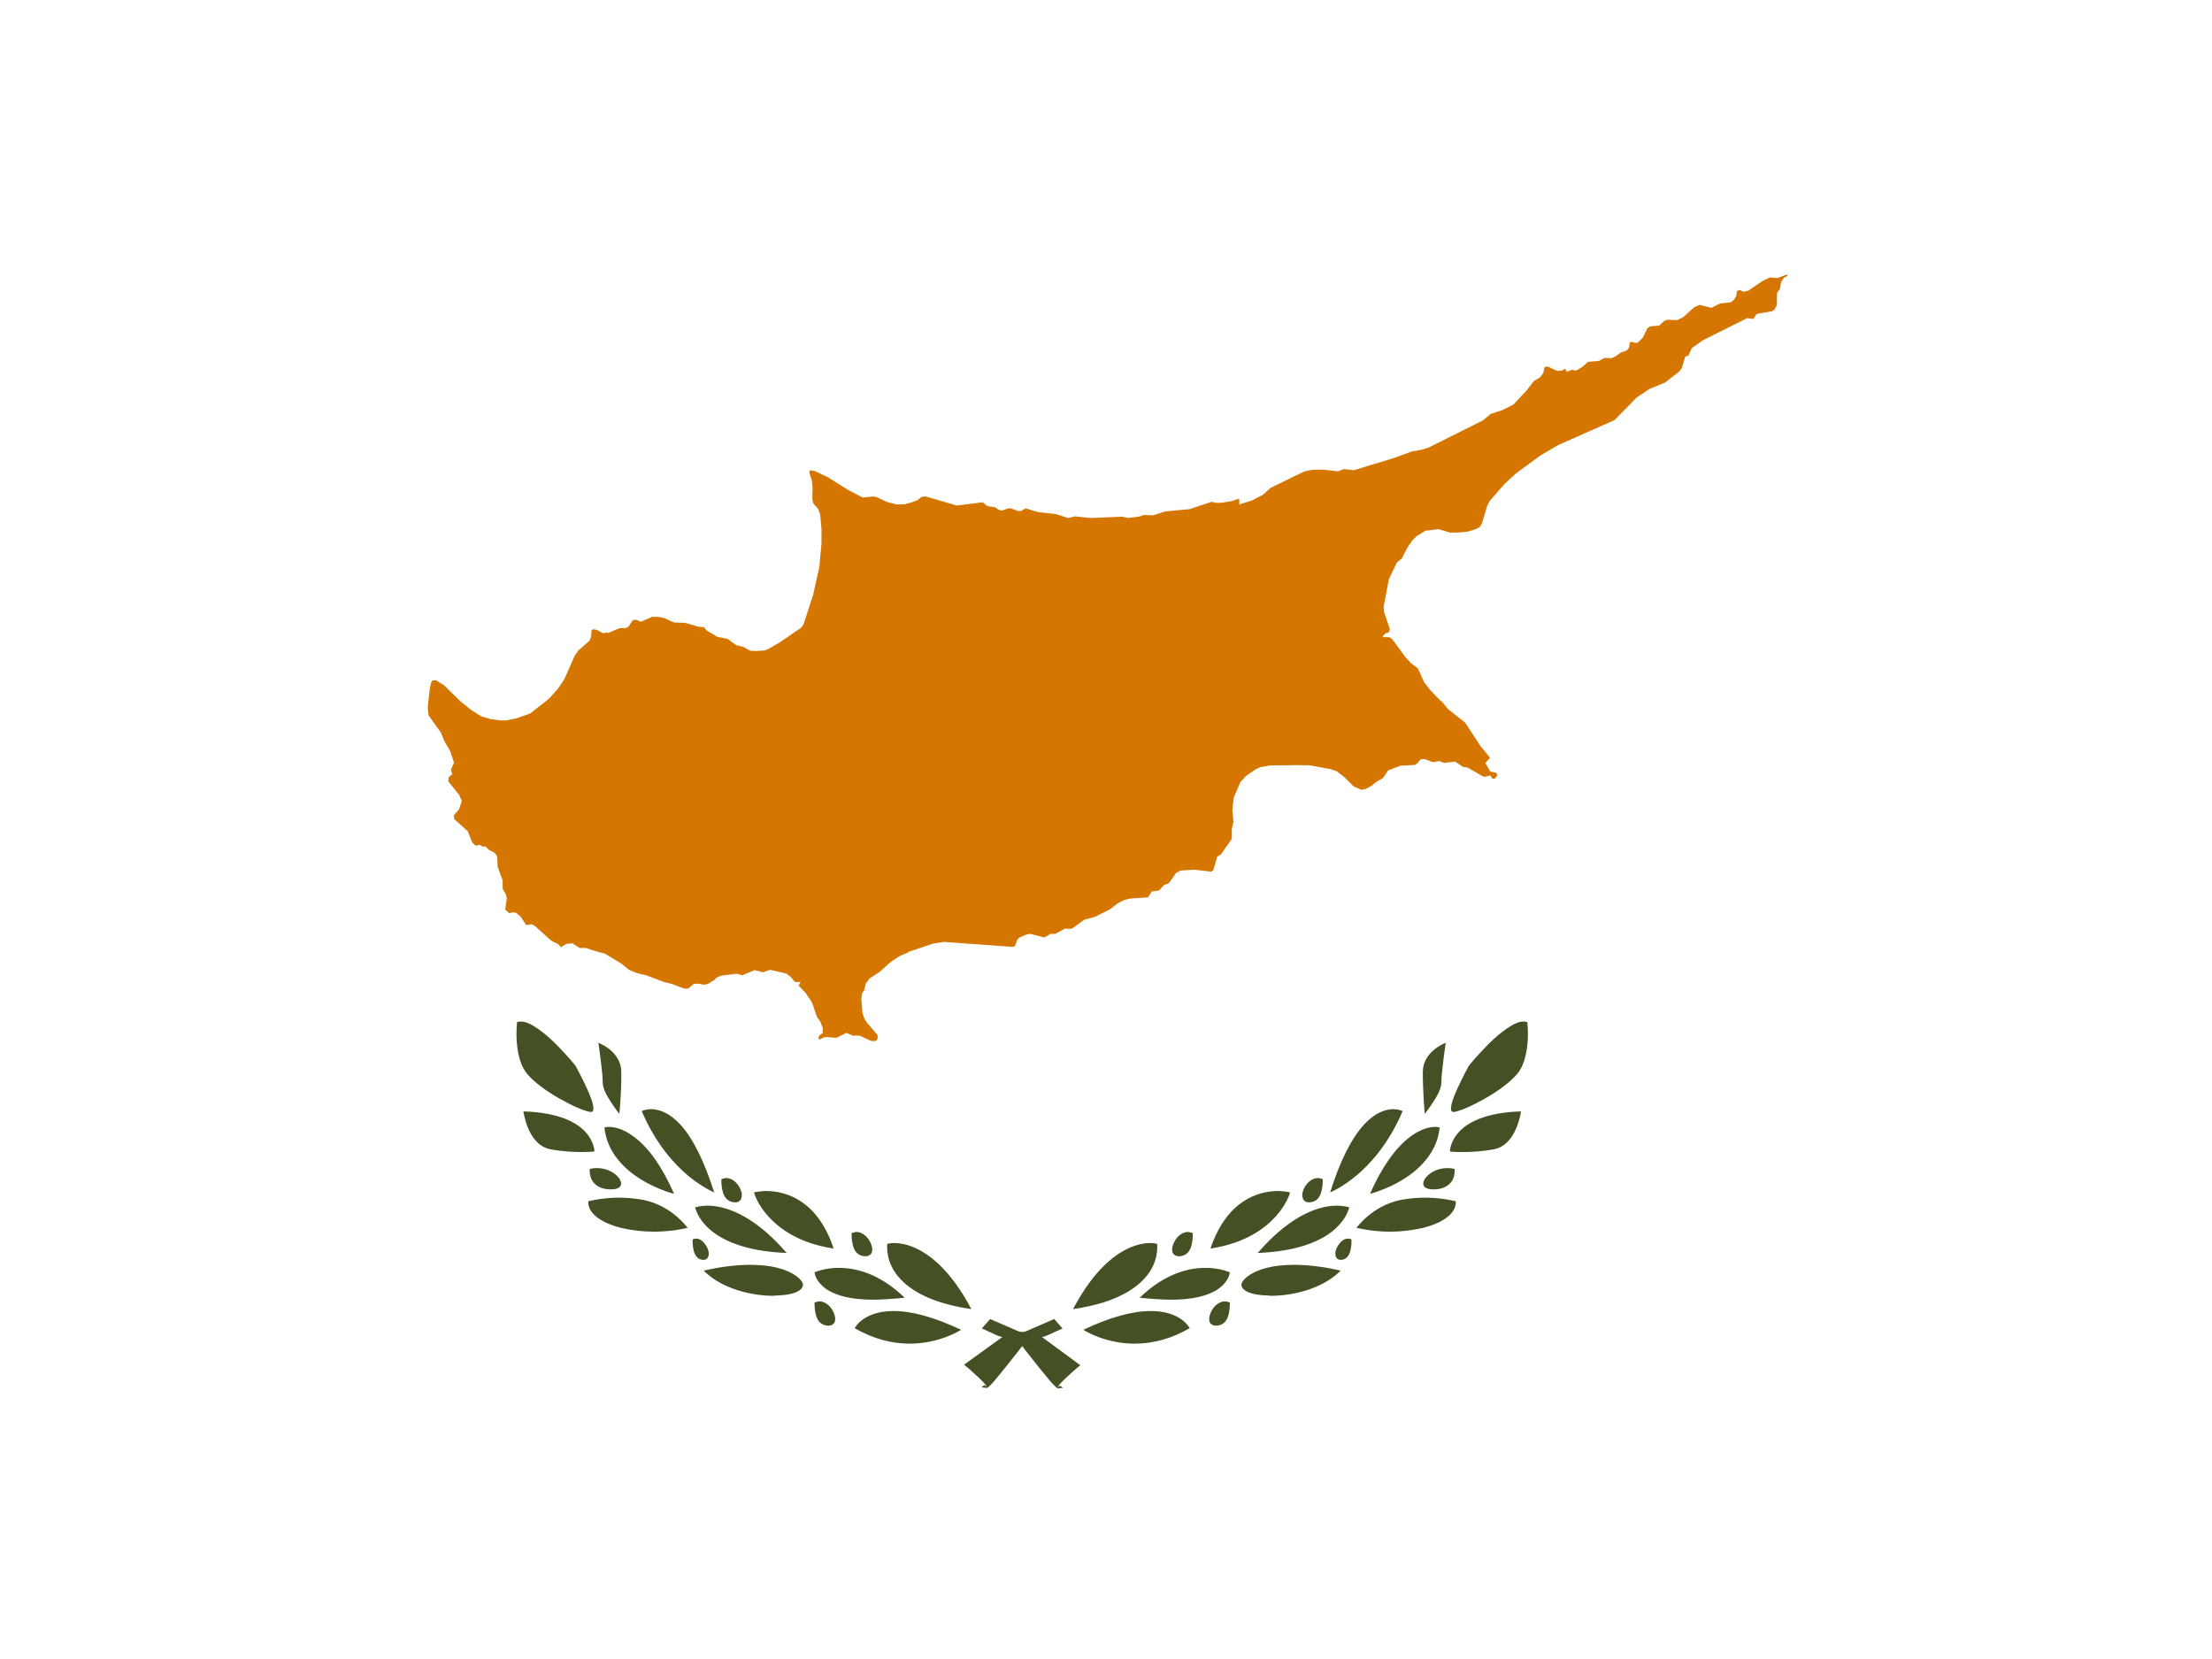
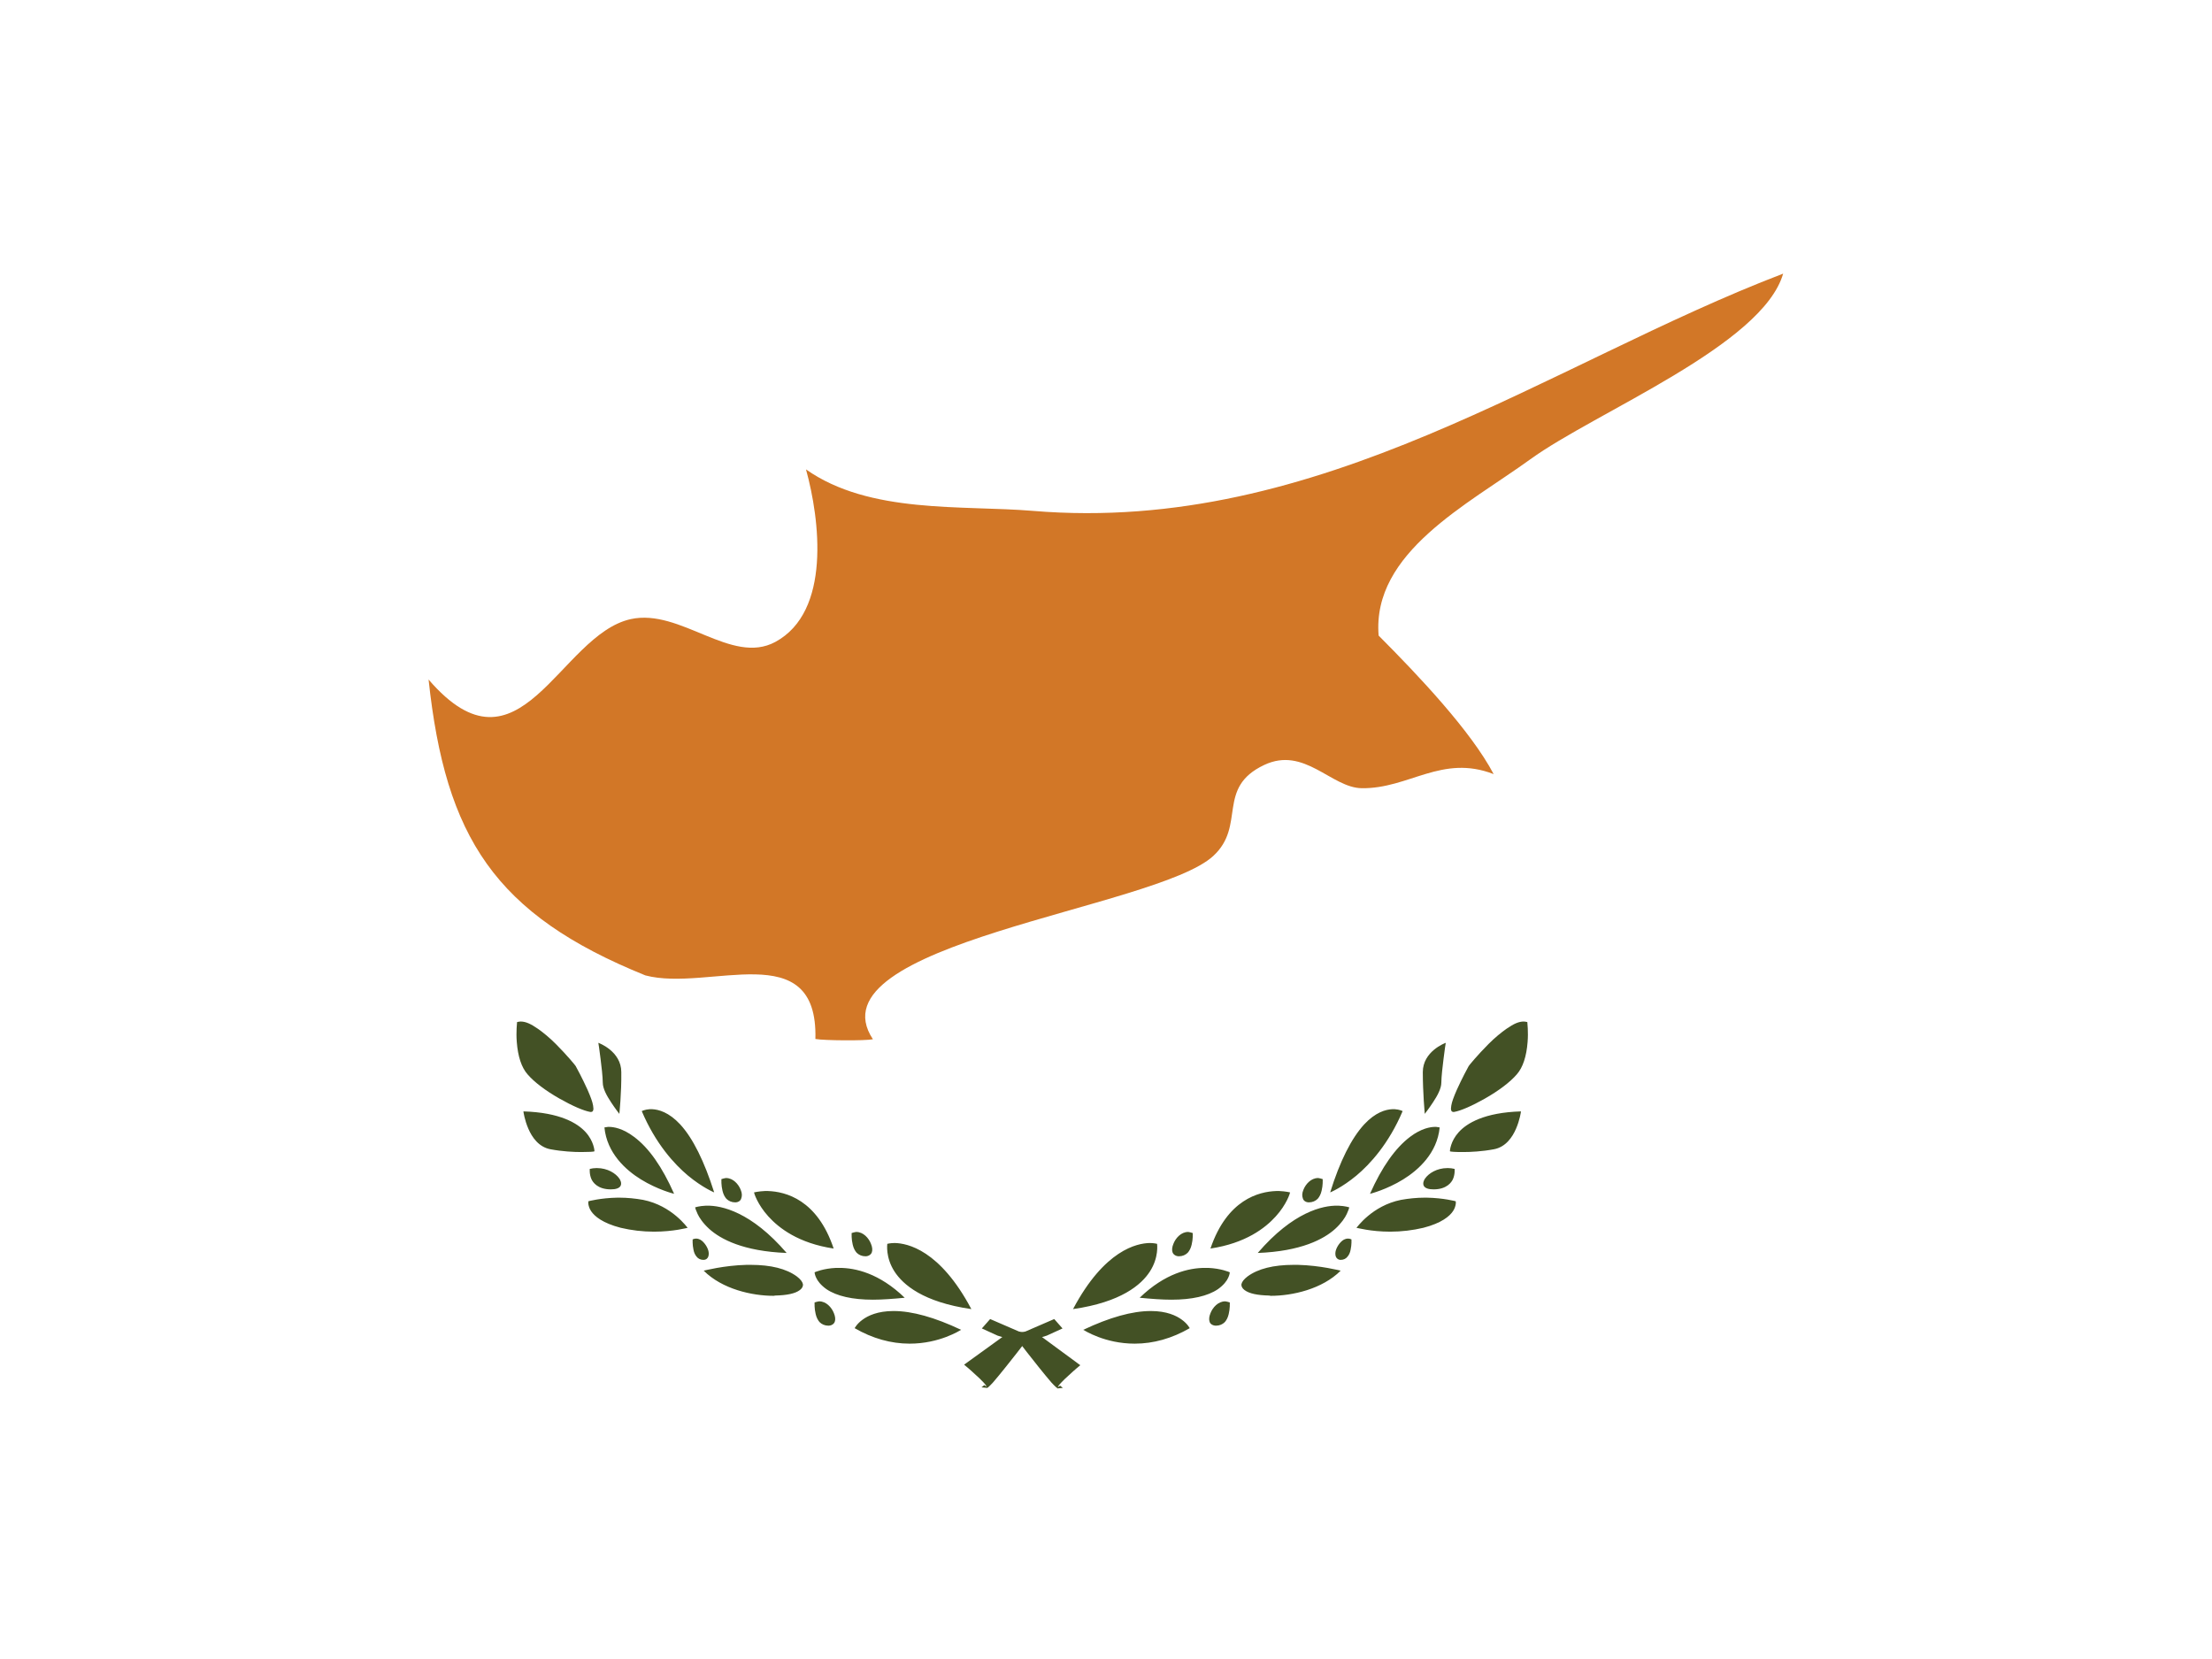
<svg xmlns="http://www.w3.org/2000/svg" width="640px" height="480px" viewBox="0 0 640 480" version="1.1">
  <g stroke="none" stroke-width="1" fill="none" fill-rule="evenodd">
-     <rect id="Rectangle-path" fill="#FFFFFF" x="0" y="0" width="640" height="480" />
-     <g id="cyprus" transform="translate(123, 79)">
-       <path d="M182.84,322.56 C182.68,322.48 182.68,322.48 182.6,322.4 L182.52,322.32 C182.28,322.08 181.8,321.68 181.24,321.04 C180.2,319.84 178.76,318.08 177.48,316.48 C175,313.36 172.92,310.72 172.52,310.16 L171.88,309.36 L165.64,307.44 L161.08,305.36 L163.48,302.64 L171.8,306.24 L178.04,307.52 L189.56,316 L189.56,316 C189.56,316 187.88,317.36 186.28,318.88 C185.56,319.52 184.6,320.4 183.96,321.12 C183.64,321.44 183.4,321.76 183.24,322 C183.16,322.16 183.08,322.32 183,322.4 L183.72,321.92 L184.52,322.56 L182.92,322.72 L182.84,322.56 L182.84,322.56 L182.84,322.56 L182.84,322.56 Z M140.2,309.76 C134.76,309.76 129.4,308.24 124.28,305.28 L124.28,305.28 L124.28,305.28 C124.28,305.28 124.92,304 126.6,302.8 C128.12,301.68 130.92,300.32 135.48,300.32 L135.56,300.32 C140.92,300.32 147.48,302.16 155.08,305.76 C154.76,305.92 148.84,309.76 140.2,309.76 L140.2,309.76 L140.2,309.76 L140.2,309.76 L140.2,309.76 Z M116.68,304.56 C115.64,304.56 114.76,304.16 114.12,303.52 C113.64,302.96 113.24,302.24 113,301.2 C112.6,299.6 112.68,298 112.68,297.84 C113.08,297.68 113.56,297.6 113.96,297.52 L114.04,297.52 C116.04,297.52 117.64,299.28 118.28,300.96 C118.68,301.92 118.76,302.8 118.52,303.44 C118.28,304.08 117.56,304.56 116.68,304.56 L116.68,304.56 L116.68,304.56 L116.68,304.56 Z M158.04,299.76 C144.12,297.76 138.28,292.72 135.8,288.88 C133.16,284.8 133.72,280.96 133.72,280.88 L133.72,280.88 L133.72,280.88 C133.72,280.88 134.6,280.64 135.88,280.64 C139.48,280.72 148.92,282.56 158.04,299.76 L158.04,299.76 L158.04,299.76 L158.04,299.76 L158.04,299.76 L158.04,299.76 Z M129.56,297.04 C123.64,297.04 119.08,296 116.12,294 C114.44,292.8 113.56,291.6 113.16,290.72 C112.76,289.92 112.68,289.2 112.68,289.12 C112.84,289.04 115.24,288 118.92,287.84 L119.88,287.84 C124.44,287.84 131.4,289.36 138.76,296.48 L138.76,296.48 L138.76,296.48 C135.4,296.8 132.28,297.04 129.56,297.04 L129.56,297.04 L129.56,297.04 L129.56,297.04 Z M100.84,295.92 C94.6,295.92 85.96,294 80.6,288.64 L80.6,288.64 L80.6,288.64 C80.68,288.64 86.44,287.12 93,286.96 L94.2,286.96 C100.04,286.96 104.52,288.08 107.56,290.32 C108.6,291.12 109.16,291.84 109.32,292.56 C109.4,293.12 109.08,293.76 108.44,294.24 C107.08,295.28 104.68,295.76 101.32,295.84 L100.84,295.92 L100.84,295.92 L100.84,295.92 L100.84,295.92 Z M80.52,285.52 C79.72,285.52 79,285.2 78.52,284.56 C78.12,284.08 77.8,283.44 77.64,282.56 C77.32,281.12 77.4,279.6 77.4,279.6 L77.4,279.6 C77.72,279.44 78.04,279.36 78.36,279.36 L78.36,279.36 C79.32,279.36 79.96,279.84 80.44,280.32 C81,280.88 81.48,281.6 81.8,282.4 C82.12,283.2 82.12,283.92 81.96,284.48 C81.8,285.04 81.32,285.52 80.52,285.52 L80.52,285.52 L80.52,285.52 L80.52,285.52 Z M127.4,284.48 C126.36,284.48 125.48,284.08 124.84,283.44 C124.36,282.88 123.96,282.16 123.72,281.12 C123.32,279.52 123.4,277.92 123.4,277.76 C123.8,277.6 124.28,277.52 124.68,277.44 L124.76,277.44 C126.76,277.44 128.36,279.2 129,280.88 C129.4,281.84 129.48,282.72 129.24,283.36 C129,284 128.28,284.48 127.4,284.48 L127.4,284.48 L127.4,284.48 L127.4,284.48 Z M104.6,283.52 C92.04,283.04 85.48,279.52 82.2,276.56 C80.36,274.88 79.32,273.28 78.84,272.24 C78.36,271.2 78.12,270.48 78.12,270.32 L78.12,270.32 C78.12,270.32 79.32,269.92 81.24,269.84 L81.56,269.84 C85.72,269.76 94.36,271.6 104.6,283.52 L104.6,283.52 L104.6,283.52 L104.6,283.52 L104.6,283.52 Z M118.2,282.24 C108.04,280.72 102.36,276.32 99.32,272.96 C96.12,269.44 95.16,266.16 95.16,266 C95.16,266 96.44,265.68 98.28,265.6 L98.68,265.6 L99.16,265.6 C104.28,265.76 113.48,268.08 118.2,282.24 L118.2,282.24 L118.2,282.24 L118.2,282.24 L118.2,282.24 Z M66.2,277.36 C62.92,277.36 59.64,276.96 56.6,276.24 C51.32,274.88 49,272.88 48.04,271.44 C47.48,270.64 47.32,269.84 47.24,269.44 C47.16,268.96 47.24,268.64 47.24,268.56 L47.24,268.56 C47.24,268.56 50.76,267.6 55.64,267.52 L56.2,267.52 C58.52,267.52 60.84,267.76 63.08,268.16 C71.48,269.84 75.88,276.24 75.96,276.24 L75.96,276.24 L75.96,276.24 C75.88,276.24 71.88,277.36 66.2,277.36 L66.2,277.36 L66.2,277.36 L66.2,277.36 Z M89.72,268.88 C88.68,268.88 87.8,268.48 87.16,267.84 C86.68,267.28 86.28,266.56 86.04,265.52 C85.64,263.92 85.72,262.32 85.72,262.16 C86.12,262 86.6,261.92 87,261.84 L87.08,261.84 C89.08,261.84 90.68,263.6 91.32,265.28 C91.72,266.24 91.72,267.04 91.48,267.68 C91.32,268.4 90.6,268.88 89.72,268.88 L89.72,268.88 L89.72,268.88 L89.72,268.88 Z M72.04,266.4 C71.96,266.4 67.24,265.2 62.44,262.24 C58.04,259.52 52.6,254.64 51.88,247.2 L51.88,247.2 L51.88,247.2 C51.88,247.2 52.28,247.12 52.92,247.04 L53.16,247.04 C54.52,247.04 57.16,247.44 60.44,249.92 C64.76,253.12 68.6,258.64 72.04,266.4 L72.04,266.4 L72.04,266.4 L72.04,266.4 Z M83.64,266 C83.64,266 80.28,264.64 76.04,261.12 C72.12,257.84 66.68,251.92 62.68,242.48 C62.68,242.48 63.56,242 65,241.92 L65.24,241.92 L65.64,241.92 C67.56,242 70.52,242.8 73.8,246.32 C77.48,250.32 80.76,256.96 83.64,266 L83.64,266 L83.64,266 L83.64,266 L83.64,266 L83.64,266 Z M53.72,265.12 C49.88,265.12 48.52,263.04 48.12,262.16 C47.48,260.72 47.64,259.2 47.64,259.2 L47.64,259.2 C48.28,259.04 48.92,258.96 49.56,258.96 L49.72,258.96 C52.76,258.96 55.16,260.48 56.2,262 C56.44,262.32 57,263.36 56.52,264.16 C56.12,264.8 55.16,265.12 53.72,265.12 L53.72,265.12 L53.72,265.12 L53.72,265.12 Z M45.16,254.32 C43,254.32 39.72,254.16 36.28,253.52 C32.84,252.88 30.92,250 29.88,247.6 C28.76,245.04 28.44,242.64 28.44,242.56 L28.44,242.56 C39.08,242.88 44.12,246 46.44,248.56 C48.84,251.2 49,253.92 49,254.08 L49,254.08 C48.92,254.24 47.4,254.32 45.16,254.32 L45.16,254.32 L45.16,254.32 L45.16,254.32 Z M56.2,243.28 C56.2,243.28 55,241.76 53.8,239.92 C52.52,238 51.4,235.92 51.4,234.24 C51.4,232.64 51,229.2 50.76,227.36 C50.44,224.96 50.2,222.96 50.12,222.72 L50.12,222.72 C50.36,222.8 56.76,225.2 56.76,231.2 C56.84,237.2 56.2,243.2 56.2,243.28 L56.2,243.28 L56.2,243.28 L56.2,243.28 L56.2,243.28 L56.2,243.28 Z M47.96,242.72 L47.8,242.72 C45.88,242.4 42.6,240.96 38.92,238.88 C34.84,236.56 31.56,234.08 29.64,231.84 C27.88,229.84 26.84,226.64 26.52,222.48 C26.28,219.52 26.6,216.96 26.6,216.72 C26.92,216.64 27.32,216.56 27.64,216.56 C29.08,216.56 30.52,217.2 32.6,218.64 C34.2,219.76 35.96,221.2 37.8,223.04 C41,226.24 43.56,229.36 43.56,229.44 L43.56,229.44 C43.8,229.84 45.56,233.12 47,236.32 C47.88,238.32 48.44,239.84 48.6,240.88 C48.68,241.52 48.76,241.92 48.6,242.32 C48.52,242.48 48.44,242.64 48.28,242.64 C48.2,242.72 48.12,242.72 47.96,242.72 L47.96,242.72 L47.96,242.72 L47.96,242.72 Z" id="branch" fill="#435125" />
-       <path d="M162.662,322.56 C162.822,322.48 162.822,322.48 162.902,322.4 L162.982,322.32 C163.222,322.08 163.702,321.68 164.262,321.04 C165.302,319.84 166.742,318.08 168.022,316.48 C170.502,313.36 172.582,310.72 172.982,310.16 L173.622,309.36 L179.862,307.44 L184.422,305.36 L182.022,302.64 L173.702,306.24 L167.462,307.52 L155.942,315.84 C155.942,315.84 157.622,317.2 159.222,318.72 C159.942,319.36 160.902,320.24 161.542,320.96 C161.862,321.28 162.102,321.6 162.262,321.84 C162.342,322 162.422,322.16 162.502,322.24 L161.782,321.76 L160.982,322.4 L162.582,322.56 L162.662,322.56 L162.662,322.56 Z M205.302,309.76 C210.742,309.76 216.102,308.24 221.222,305.28 C221.222,305.28 220.582,304 218.902,302.8 C217.382,301.68 214.582,300.32 210.022,300.32 L209.942,300.32 C204.582,300.32 198.022,302.16 190.422,305.76 C190.742,305.92 196.662,309.76 205.302,309.76 L205.302,309.76 Z M228.822,304.56 C229.862,304.56 230.742,304.16 231.382,303.52 C231.862,302.96 232.262,302.24 232.502,301.2 C232.902,299.6 232.822,298 232.822,297.84 C232.422,297.68 231.942,297.6 231.542,297.52 L231.462,297.52 C229.462,297.52 227.862,299.28 227.222,300.96 C226.822,301.92 226.742,302.8 226.982,303.44 C227.142,304.08 227.942,304.56 228.822,304.56 L228.822,304.56 Z M187.462,299.76 C201.382,297.76 207.222,292.72 209.702,288.88 C212.342,284.8 211.782,280.96 211.782,280.88 C211.782,280.88 210.902,280.64 209.622,280.64 C206.022,280.72 196.582,282.56 187.462,299.76 L187.462,299.76 Z M215.942,297.04 C221.862,297.04 226.422,296 229.382,294 C231.062,292.8 231.942,291.6 232.342,290.72 C232.742,289.92 232.822,289.2 232.822,289.12 C232.662,289.04 230.262,288 226.582,287.84 L225.622,287.84 C221.062,287.84 214.102,289.36 206.742,296.48 C210.102,296.8 213.142,297.04 215.942,297.04 L215.942,297.04 Z M244.662,295.92 C250.902,295.92 259.542,294 264.902,288.64 C264.822,288.64 259.062,287.12 252.502,286.96 L251.302,286.96 C245.462,286.96 240.982,288.08 237.942,290.32 C236.902,291.12 236.342,291.84 236.182,292.56 C236.102,293.12 236.422,293.76 237.062,294.24 C238.422,295.28 240.822,295.76 244.182,295.84 L244.662,295.92 L244.662,295.92 Z M264.902,285.52 C265.702,285.52 266.422,285.2 266.902,284.56 C267.302,284.08 267.622,283.44 267.782,282.56 C268.102,281.12 268.022,279.6 268.022,279.6 C267.702,279.44 267.382,279.36 267.062,279.36 C266.102,279.36 265.462,279.84 264.982,280.32 C264.422,280.88 263.942,281.6 263.622,282.4 C263.302,283.2 263.302,283.92 263.462,284.48 C263.622,285.04 264.182,285.52 264.902,285.52 L264.902,285.52 Z M218.102,284.48 C219.142,284.48 220.022,284.08 220.662,283.44 C221.142,282.88 221.542,282.16 221.782,281.12 C222.182,279.52 222.102,277.92 222.102,277.76 C221.702,277.6 221.222,277.52 220.822,277.44 L220.742,277.44 C218.742,277.44 217.142,279.2 216.502,280.88 C216.102,281.84 216.022,282.72 216.262,283.36 C216.502,284 217.222,284.48 218.102,284.48 L218.102,284.48 Z M240.902,283.52 C253.462,283.04 260.022,279.52 263.302,276.56 C265.142,274.88 266.182,273.28 266.662,272.24 C267.142,271.2 267.382,270.48 267.382,270.32 C267.382,270.32 266.182,269.92 264.262,269.84 L263.942,269.84 C259.782,269.76 251.142,271.6 240.902,283.52 L240.902,283.52 Z M227.222,282.24 C237.382,280.72 243.062,276.32 246.102,272.96 C249.302,269.44 250.262,266.16 250.262,266 C250.262,266 248.982,265.68 247.142,265.6 L246.742,265.6 L246.262,265.6 C241.222,265.76 232.022,268.08 227.222,282.24 L227.222,282.24 Z M279.222,277.36 C282.502,277.36 285.782,276.96 288.822,276.24 C294.102,274.88 296.422,272.88 297.382,271.44 C297.942,270.64 298.102,269.84 298.182,269.44 C298.262,268.96 298.182,268.64 298.182,268.56 C298.182,268.56 294.662,267.6 289.782,267.52 L289.222,267.52 C286.902,267.52 284.582,267.76 282.342,268.16 C273.942,269.84 269.542,276.24 269.462,276.24 C269.622,276.24 273.622,277.36 279.222,277.36 L279.222,277.36 Z M255.702,268.88 C256.742,268.88 257.622,268.48 258.262,267.84 C258.742,267.28 259.142,266.56 259.382,265.52 C259.782,263.92 259.702,262.32 259.702,262.16 C259.302,262 258.822,261.92 258.422,261.84 L258.342,261.84 C256.342,261.84 254.742,263.6 254.102,265.28 C253.702,266.24 253.702,267.04 253.942,267.68 C254.102,268.4 254.822,268.88 255.702,268.88 L255.702,268.88 Z M273.382,266.4 C273.462,266.4 278.182,265.2 282.982,262.24 C287.382,259.52 292.822,254.64 293.542,247.2 C293.542,247.2 293.142,247.12 292.502,247.04 L292.262,247.04 C290.902,247.04 288.262,247.44 284.982,249.92 C280.742,253.12 276.822,258.64 273.382,266.4 L273.382,266.4 Z M261.862,266 C261.862,266 265.222,264.64 269.462,261.12 C273.382,257.84 278.822,251.92 282.822,242.48 C282.822,242.48 281.942,242 280.502,241.92 L280.262,241.92 L279.862,241.92 C277.942,242 274.982,242.8 271.702,246.32 C268.022,250.32 264.662,256.96 261.862,266 L261.862,266 Z M291.782,265.12 C295.622,265.12 296.982,263.04 297.382,262.16 C298.022,260.72 297.862,259.2 297.862,259.2 C297.222,259.04 296.582,258.96 295.942,258.96 L295.782,258.96 C292.742,258.96 290.342,260.48 289.302,262 C289.062,262.32 288.502,263.36 288.982,264.16 C289.382,264.8 290.342,265.12 291.782,265.12 L291.782,265.12 Z M300.342,254.32 C302.502,254.32 305.782,254.16 309.222,253.52 C312.662,252.88 314.582,250 315.622,247.6 C316.742,245.04 317.062,242.64 317.062,242.56 C306.422,242.88 301.382,246 299.062,248.56 C296.662,251.2 296.502,253.92 296.502,254.08 C296.582,254.24 298.022,254.32 300.342,254.32 L300.342,254.32 Z M289.222,243.28 C289.222,243.28 290.422,241.76 291.622,239.92 C292.902,238 294.022,235.92 294.022,234.24 C294.022,232.64 294.422,229.2 294.662,227.36 C294.982,224.96 295.222,222.96 295.302,222.72 C295.062,222.8 288.662,225.2 288.662,231.2 C288.662,237.2 289.222,243.2 289.222,243.28 L289.222,243.28 Z M297.542,242.72 L297.702,242.72 C299.622,242.4 302.902,240.96 306.582,238.88 C310.662,236.56 313.942,234.08 315.862,231.84 C317.622,229.84 318.662,226.64 318.982,222.48 C319.222,219.52 318.902,216.96 318.902,216.72 C318.582,216.64 318.182,216.56 317.862,216.56 C316.422,216.56 314.982,217.2 312.902,218.64 C311.302,219.76 309.542,221.2 307.702,223.04 C304.502,226.24 301.942,229.36 301.942,229.44 C301.702,229.84 299.942,233.12 298.502,236.32 C297.622,238.32 297.062,239.84 296.902,240.88 C296.822,241.52 296.742,241.92 296.902,242.32 C296.982,242.48 297.062,242.64 297.222,242.64 C297.302,242.72 297.382,242.72 297.542,242.72 L297.542,242.72 Z" id="branch_1_" fill="#435125" />
-       <path d="M394.04,0.4 L392.12,1.12 L391.4,1.44 L389.08,1.28 L386.92,2.32 L383.16,4.88 L383,5.04 L381.56,5.44 L380.28,4.88 L379.56,5.2 L379.32,6.72 L378.6,7.84 L377.72,8.48 L374.68,8.8 L372.12,10.08 L368.76,9.2 L367.24,9.84 L363.96,12.8 L362.28,13.6 L361.72,13.6 L359.48,13.52 L358.52,13.84 L357.08,15.2 L354.44,15.44 L353.64,16 L352.36,18.64 L350.92,20.08 L350.12,20.24 L349.24,19.92 L348.6,20 L348.28,21.68 L347.64,22.4 L345.88,23.04 L344.6,24 L343.32,24.64 L341.64,24.56 L341.24,24.56 L339.56,25.44 L336.44,25.68 L335.16,26.88 L334.84,27.12 L334.2,27.52 L333.24,28.08 L333,28.24 L331.8,28 L330.36,28.56 L329.8,27.68 L328.84,28.24 L327.56,28.32 L325.96,27.6 L324.76,27.04 L323.88,27.2 L323.56,28.72 L323.56,28.88 L322.6,30.16 L320.84,31.2 L320.6,31.52 L318.6,34.08 L314.84,38.08 L311.64,39.68 L308.36,40.72 L306.04,42.64 L299.96,45.68 L290.36,50.48 L288.36,51.12 L285.56,51.6 L280.52,53.44 L276.12,54.8 L275.88,54.88 L275,55.12 L268.76,57.04 L265.88,56.72 L264.12,57.36 L259.64,56.88 L256.52,56.96 L254.52,57.36 L250.84,59.12 L244.6,62.16 L242.52,64.08 L239.32,65.76 L235.56,66.96 L235.56,65.36 L235.56,65.28 L234.28,65.68 L233.32,66 L230.28,66.48 L228.6,66.48 L227.56,66.16 L227.4,66.24 L221.16,68.32 L214.2,68.96 L210.68,70.08 L208.04,70 L206.44,70.48 L203.24,70.88 L202.12,70.56 L201.88,70.48 L192.44,70.88 L188.12,70.4 L186.04,70.88 L182.6,69.76 L177.56,69.2 L176.36,68.88 L173.72,68.08 L172.52,68.8 L171.64,68.88 L169.48,68.08 L168.68,68.08 L166.92,68.72 L165.88,68.48 L164.92,67.76 L162.68,67.44 L161.32,66.32 L153.8,67.28 L151.72,66.64 L144.84,64.64 L143.72,64.72 L142.36,65.76 L140.6,66.4 L138.84,66.88 L136.44,66.96 L133.64,66.24 L130.76,64.88 L129.72,64.64 L127.32,64.88 L126.6,64.96 L122.2,62.64 L116.6,59.12 L112.76,57.28 L111.32,57.04 L111.16,57.76 L111.88,60 L112.12,62.24 L112.04,64.32 L112.04,65.6 L112.36,66.72 L113.72,68.24 L114.28,69.76 L114.68,74 L114.68,78.32 L114.04,85.2 L113.8,86.24 L113,89.76 L112.28,93.04 L109.48,101.68 L108.68,102.72 L106.76,104 L102.44,106.96 L99.24,108.8 L98.2,109.2 L95.64,109.36 L94.04,109.28 L92.04,108.16 L90.04,107.68 L87.48,105.84 L84.6,105.28 L81.48,103.44 L80.68,102.48 L79,102.32 L76.6,101.6 L76.6,101.6 L75.72,101.36 L75.08,101.2 L75.08,101.2 L72.04,101.12 L69.24,99.84 L67.72,99.52 L65.72,99.44 L63.56,100.4 L63.56,100.4 L62.44,100.88 L61.08,100.32 L60.12,100.4 L59,102.08 L58.84,102.32 L58.04,102.72 L57.08,102.72 L56.36,102.72 L55.56,103.04 L54.44,103.52 L54.44,103.52 L53.48,103.92 L53,104.16 L53,104.16 L52.6,104 L52.12,104.08 L51.48,104.24 L50.36,103.6 L49.72,103.28 L48.68,103.04 L48.12,103.44 L48.04,105.28 L47.56,106.4 L45.96,107.76 L44.36,109.2 L43.24,110.8 L40.28,117.52 L38.44,120.24 L37.88,120.88 L35.96,123.04 L34.28,124.4 L30.36,127.44 L26.6,128.8 L23.4,129.44 L21.8,129.44 L18.84,129.04 L16.2,128.24 L13.32,126.4 L10.12,123.84 L5.48,119.28 L4.84,118.88 L4.68,118.8 L3.24,117.84 L2.12,117.84 L1.72,118.56 L1.48,119.6 L1.32,120.48 L0.76,125.6 L0.76,125.92 L1,128 L4.52,132.88 L5.64,135.52 L5.8,135.84 L6.52,137.04 L7.08,138 L7.16,138.08 L8.36,141.68 L7.48,143.68 L7.88,145.04 L6.84,145.84 L6.68,147.04 L9.88,151.04 L10.6,152.8 L9.8,155.2 L8.6,156.56 L8.28,156.96 L8.44,158 L9.88,159.28 L12.36,161.52 L13.64,164.8 L14.68,165.68 L15.88,165.44 L16.52,165.92 L17.48,165.92 L18.44,166.88 L19.08,167.2 L20.04,167.68 L20.84,168.72 L21,171.84 L22.44,175.76 L22.44,177.84 L22.44,178.16 L23.32,179.68 L23.64,180.88 L23.16,184.16 L24.28,185.2 L25.56,184.96 L26.36,185.12 L27.64,186.24 L29.24,188.64 L30.76,188.4 L31.72,188.88 L36.44,193.12 L37.48,193.68 L37.56,193.68 L38.36,194.08 L39.32,195.04 L40.84,194.08 L41,194.08 L42.6,193.92 L43.32,194.4 L44.68,195.28 L46.44,195.28 L50.28,196.48 L51.96,196.88 L55.4,198.96 L56.84,199.84 L57.72,200.56 L58.84,201.52 L61.08,202.48 L63,202.96 L64.04,203.2 L64.84,203.52 L64.84,203.44 L64.84,203.44 L64.84,203.52 L69.08,205.12 L71.4,205.68 L73.48,206.48 L75,207.04 L76.12,207.04 L77.72,205.68 L79.24,205.6 L80.52,205.92 L81.8,205.68 L83.8,204.48 L84.2,203.92 L85.64,203.28 L90.36,202.72 L91.72,203.2 L95.32,201.68 L97.72,202.32 L99.8,201.6 L104.44,202.64 L105.64,203.52 L107,205.12 L107.16,205.12 L108.68,205.12 L108.04,206.16 L110.04,208.24 L111.88,210.96 L112.04,211.36 L113.4,215.28 L114.36,216.64 L115.08,218.56 L115.08,219.84 L114.04,220.64 L113.88,221.12 L113.8,221.28 L114.04,221.84 L114.44,221.6 L115.24,221.2 L116.2,221.04 L117.88,221.2 L119,221.28 L120.76,220.4 L121.88,219.84 L123.72,220.64 L125.72,220.64 L126.6,221.04 L129,222.16 L130.2,222.24 L130.68,221.92 L131,221.2 L130.84,220.4 L129.96,219.36 L127.96,217.04 L127.16,215.84 L126.52,214.08 L126.36,211.84 L126.2,210.32 L126.44,208.32 L127,207.6 L127.4,206 L127.4,206 L127.48,205.6 L128.6,204.08 L131.56,202.16 L134.76,199.28 L137.32,197.6 L139.96,196.48 L140.04,196.16 L140.36,196.24 L147,194 L147.08,194 L150.04,193.52 L169.96,194.96 L170.68,194.72 L170.68,194.72 L171.32,192.88 L171.64,192.56 L171.88,192.32 L174.04,191.36 L175.08,191.2 L177.96,191.92 L179.16,192.24 L181,191.2 L182.36,191.2 L185.08,189.68 L186.76,189.76 L187.4,189.52 L190.68,187.12 L193.88,186.24 L194.68,185.84 L195,185.68 L198.28,184 L200.36,182.4 L202.12,181.44 L204.04,180.96 L209.16,180.64 L210.2,178.96 L212.36,178.64 L213.72,177.12 L215.24,176.48 L216.36,174.88 L217.24,173.6 L218.52,172.88 L222.6,172.64 L227.4,173.2 L228.04,172.8 L229.16,168.88 L230.28,168.16 L233.4,163.68 L233.4,162.08 L233.4,160.72 L233.88,158.8 L233.56,155.28 L233.96,151.76 L235.88,147.28 L237.56,145.44 L240.28,143.6 L241.64,142.96 L243.56,142.64 L243.56,142.64 L243.88,142.56 L244.36,142.48 L251.08,142.4 C251.16,142.32 253.56,142.4 253.56,142.4 L255.8,142.4 L261.48,143.44 L261.88,143.52 L263.8,144.16 L266.04,145.92 L268.36,148.24 L268.84,148.64 L270.36,149.28 L270.84,149.52 L272.12,149.28 L273.88,148.32 L275.24,147.2 L277.08,146.16 L277.16,146.08 L278.2,144.56 L278.2,144.56 L278.2,144.56 L278.2,144.56 L278.2,144.56 L278.6,143.92 L282.12,142.56 L286.28,142.32 L286.76,142.08 L287,141.92 L288.12,140.64 L289.16,140.64 L291.64,141.52 L293.4,141.2 L294.84,141.76 L295.96,141.6 L298.04,141.36 L300.28,142.88 L301.56,143.04 L306.12,145.68 L306.36,145.68 L306.52,145.68 L306.76,145.76 L307.32,145.6 L308.12,145.36 L308.2,145.36 L308.28,145.52 L308.76,146.24 L309.48,146.32 L310.28,145.2 L309.96,144.72 L309.8,144.56 L308.2,144.24 L306.76,141.76 L308.12,140.24 L305.96,137.6 L305.56,137.12 L305.4,136.96 L304.68,135.84 L300.92,130.08 L295.96,126.16 L295.96,126.16 L294.2,124 L294.2,124 L293.56,123.52 L290.92,120.8 L289,118.32 L288.76,117.76 L288.36,116.88 L287.24,114.4 L285.24,112.88 L283.64,111.12 L283.56,111.04 L280.28,106.56 L279.72,105.84 L278.92,105.36 L277.24,105.36 L277.08,105.2 L277,105.12 L277.08,105.04 L277.88,104.24 L278.76,104 L279.16,103.12 L277.48,98.24 L277.48,98.08 L277.32,96.56 L278.68,89.44 L278.84,88.56 L281.16,83.76 L282.6,82.56 L284.2,79.44 L285.56,77.44 L286.84,76.16 L287.08,76 L289.4,74.56 L291.4,74.32 L293.24,74.08 L296.52,75.12 L299.64,75.04 L300.28,74.96 L301.72,74.8 L304.04,74.08 L305.16,73.44 L305.72,72.56 L306.92,68.56 L307.32,67.28 L308.04,65.92 L312.28,61.04 L315.48,58.08 L322.68,52.8 L326.2,50.72 L328.04,49.68 L344.12,42.56 L348.28,38.32 L350.44,36.08 L354.28,33.52 L358.76,31.68 L362.68,28.64 L363.56,27.6 L364.6,24.16 L365.48,23.92 L366.28,22.16 L366.52,21.68 L369.72,19.44 L370.2,19.2 L382.52,13.04 L384.28,13.28 L385.24,11.84 L388.84,11.2 L389.48,11.12 L390.36,10.64 L391.08,9.36 L391.08,9.12 L391.16,5.68 L391.96,4.72 L392.36,2.48 L392.76,1.92 L393.16,1.36 L394.2,0.8 L394.04,0.4 L394.04,0.4 L394.04,0.4 Z" id="Shape" fill="#D47600" />
-     </g>
+     <rect fill="#FFFFFF" x="0" y="0" width="640" height="480" />
+     <path d="M305.84,401.56 C305.68,401.48 305.68,401.48 305.6,401.4 L305.52,401.32 C305.28,401.08 304.8,400.68 304.24,400.04 C303.2,398.84 301.76,397.08 300.48,395.48 C298,392.36 295.92,389.72 295.52,389.16 L294.88,388.36 L288.64,386.44 L284.08,384.36 L286.48,381.64 L294.8,385.24 L301.04,386.52 L312.56,395 L312.56,395 C312.56,395 310.88,396.36 309.28,397.88 C308.56,398.52 307.6,399.4 306.96,400.12 C306.64,400.44 306.4,400.76 306.24,401 C306.16,401.16 306.08,401.32 306,401.4 L306.72,400.92 L307.52,401.56 L305.92,401.72 L305.84,401.56 L305.84,401.56 L305.84,401.56 L305.84,401.56 L305.84,401.56 Z M263.2,388.76 C257.76,388.76 252.4,387.24 247.28,384.28 L247.28,384.28 L247.28,384.28 C247.28,384.28 247.92,383 249.6,381.8 C251.12,380.68 253.92,379.32 258.48,379.32 L258.56,379.32 C263.92,379.32 270.48,381.16 278.08,384.76 C277.76,384.92 271.84,388.76 263.2,388.76 L263.2,388.76 L263.2,388.76 L263.2,388.76 L263.2,388.76 L263.2,388.76 Z M239.68,383.56 C238.64,383.56 237.76,383.16 237.12,382.52 C236.64,381.96 236.24,381.24 236,380.2 C235.6,378.6 235.68,377 235.68,376.84 C236.08,376.68 236.56,376.6 236.96,376.52 L237.04,376.52 C239.04,376.52 240.64,378.28 241.28,379.96 C241.68,380.92 241.76,381.8 241.52,382.44 C241.28,383.08 240.56,383.56 239.68,383.56 L239.68,383.56 L239.68,383.56 L239.68,383.56 L239.68,383.56 Z M281.04,378.76 C267.12,376.76 261.28,371.72 258.8,367.88 C256.16,363.8 256.72,359.96 256.72,359.88 L256.72,359.88 L256.72,359.88 C256.72,359.88 257.6,359.64 258.88,359.64 C262.48,359.72 271.92,361.56 281.04,378.76 L281.04,378.76 L281.04,378.76 L281.04,378.76 L281.04,378.76 L281.04,378.76 L281.04,378.76 Z M252.56,376.04 C246.64,376.04 242.08,375 239.12,373 C237.44,371.8 236.56,370.6 236.16,369.72 C235.76,368.92 235.68,368.2 235.68,368.12 C235.84,368.04 238.24,367 241.92,366.84 L242.88,366.84 C247.44,366.84 254.4,368.36 261.76,375.48 L261.76,375.48 L261.76,375.48 C258.4,375.8 255.28,376.04 252.56,376.04 L252.56,376.04 L252.56,376.04 L252.56,376.04 L252.56,376.04 Z M223.84,374.92 C217.6,374.92 208.96,373 203.6,367.64 L203.6,367.64 L203.6,367.64 C203.68,367.64 209.44,366.12 216,365.96 L217.2,365.96 C223.04,365.96 227.52,367.08 230.56,369.32 C231.6,370.12 232.16,370.84 232.32,371.56 C232.4,372.12 232.08,372.76 231.44,373.24 C230.08,374.28 227.68,374.76 224.32,374.84 L223.84,374.92 L223.84,374.92 L223.84,374.92 L223.84,374.92 L223.84,374.92 Z M203.52,364.52 C202.72,364.52 202,364.2 201.52,363.56 C201.12,363.08 200.8,362.44 200.64,361.56 C200.32,360.12 200.4,358.6 200.4,358.6 L200.4,358.6 C200.72,358.44 201.04,358.36 201.36,358.36 L201.36,358.36 C202.32,358.36 202.96,358.84 203.44,359.32 C204,359.88 204.48,360.6 204.8,361.4 C205.12,362.2 205.12,362.92 204.96,363.48 C204.8,364.04 204.32,364.52 203.52,364.52 L203.52,364.52 L203.52,364.52 L203.52,364.52 L203.52,364.52 Z M250.4,363.48 C249.36,363.48 248.48,363.08 247.84,362.44 C247.36,361.88 246.96,361.16 246.72,360.12 C246.32,358.52 246.4,356.92 246.4,356.76 C246.8,356.6 247.28,356.52 247.68,356.44 L247.76,356.44 C249.76,356.44 251.36,358.2 252,359.88 C252.4,360.84 252.48,361.72 252.24,362.36 C252,363 251.28,363.48 250.4,363.48 L250.4,363.48 L250.4,363.48 L250.4,363.48 L250.4,363.48 Z M227.6,362.52 C215.04,362.04 208.48,358.52 205.2,355.56 C203.36,353.88 202.32,352.28 201.84,351.24 C201.36,350.2 201.12,349.48 201.12,349.32 L201.12,349.32 C201.12,349.32 202.32,348.92 204.24,348.84 L204.56,348.84 C208.72,348.76 217.36,350.6 227.6,362.52 L227.6,362.52 L227.6,362.52 L227.6,362.52 L227.6,362.52 L227.6,362.52 Z M241.2,361.24 C231.04,359.72 225.36,355.32 222.32,351.96 C219.12,348.44 218.16,345.16 218.16,345 C218.16,345 219.44,344.68 221.28,344.6 L221.68,344.6 L222.16,344.6 C227.28,344.76 236.48,347.08 241.2,361.24 L241.2,361.24 L241.2,361.24 L241.2,361.24 L241.2,361.24 L241.2,361.24 Z M189.2,356.36 C185.92,356.36 182.64,355.96 179.6,355.24 C174.32,353.88 172,351.88 171.04,350.44 C170.48,349.64 170.32,348.84 170.24,348.44 C170.16,347.96 170.24,347.64 170.24,347.56 L170.24,347.56 C170.24,347.56 173.76,346.6 178.64,346.52 L179.2,346.52 C181.52,346.52 183.84,346.76 186.08,347.16 C194.48,348.84 198.88,355.24 198.96,355.24 L198.96,355.24 L198.96,355.24 C198.88,355.24 194.88,356.36 189.2,356.36 L189.2,356.36 L189.2,356.36 L189.2,356.36 L189.2,356.36 Z M212.72,347.88 C211.68,347.88 210.8,347.48 210.16,346.84 C209.68,346.28 209.28,345.56 209.04,344.52 C208.64,342.92 208.72,341.32 208.72,341.16 C209.12,341 209.6,340.92 210,340.84 L210.08,340.84 C212.08,340.84 213.68,342.6 214.32,344.28 C214.72,345.24 214.72,346.04 214.48,346.68 C214.32,347.4 213.6,347.88 212.72,347.88 L212.72,347.88 L212.72,347.88 L212.72,347.88 L212.72,347.88 Z M195.04,345.4 C194.96,345.4 190.24,344.2 185.44,341.24 C181.04,338.52 175.6,333.64 174.88,326.2 L174.88,326.2 L174.88,326.2 C174.88,326.2 175.28,326.12 175.92,326.04 L176.16,326.04 C177.52,326.04 180.16,326.44 183.44,328.92 C187.76,332.12 191.6,337.64 195.04,345.4 L195.04,345.4 L195.04,345.4 L195.04,345.4 L195.04,345.4 Z M206.64,345 C206.64,345 203.28,343.64 199.04,340.12 C195.12,336.84 189.68,330.92 185.68,321.48 C185.68,321.48 186.56,321 188,320.92 L188.24,320.92 L188.64,320.92 C190.56,321 193.52,321.8 196.8,325.32 C200.48,329.32 203.76,335.96 206.64,345 L206.64,345 L206.64,345 L206.64,345 L206.64,345 L206.64,345 L206.64,345 Z M176.72,344.12 C172.88,344.12 171.52,342.04 171.12,341.16 C170.48,339.72 170.64,338.2 170.64,338.2 L170.64,338.2 C171.28,338.04 171.92,337.96 172.56,337.96 L172.72,337.96 C175.76,337.96 178.16,339.48 179.2,341 C179.44,341.32 180,342.36 179.52,343.16 C179.12,343.8 178.16,344.12 176.72,344.12 L176.72,344.12 L176.72,344.12 L176.72,344.12 L176.72,344.12 Z M168.16,333.32 C166,333.32 162.72,333.16 159.28,332.52 C155.84,331.88 153.92,329 152.88,326.6 C151.76,324.04 151.44,321.64 151.44,321.56 L151.44,321.56 C162.08,321.88 167.12,325 169.44,327.56 C171.84,330.2 172,332.92 172,333.08 L172,333.08 C171.92,333.24 170.4,333.32 168.16,333.32 L168.16,333.32 L168.16,333.32 L168.16,333.32 L168.16,333.32 Z M179.2,322.28 C179.2,322.28 178,320.76 176.8,318.92 C175.52,317 174.4,314.92 174.4,313.24 C174.4,311.64 174,308.2 173.76,306.36 C173.44,303.96 173.2,301.96 173.12,301.72 L173.12,301.72 C173.36,301.8 179.76,304.2 179.76,310.2 C179.84,316.2 179.2,322.2 179.2,322.28 L179.2,322.28 L179.2,322.28 L179.2,322.28 L179.2,322.28 L179.2,322.28 L179.2,322.28 Z M170.96,321.72 L170.8,321.72 C168.88,321.4 165.6,319.96 161.92,317.88 C157.84,315.56 154.56,313.08 152.64,310.84 C150.88,308.84 149.84,305.64 149.52,301.48 C149.28,298.52 149.6,295.96 149.6,295.72 C149.92,295.64 150.32,295.56 150.64,295.56 C152.08,295.56 153.52,296.2 155.6,297.64 C157.2,298.76 158.96,300.2 160.8,302.04 C164,305.24 166.56,308.36 166.56,308.44 L166.56,308.44 C166.8,308.84 168.56,312.12 170,315.32 C170.88,317.32 171.44,318.84 171.6,319.88 C171.68,320.52 171.76,320.92 171.6,321.32 C171.52,321.48 171.44,321.64 171.28,321.64 C171.2,321.72 171.12,321.72 170.96,321.72 L170.96,321.72 L170.96,321.72 L170.96,321.72 L170.96,321.72 Z" fill="#435125" />
+     <path d="M285.662,401.56 C285.822,401.48 285.822,401.48 285.902,401.4 L285.982,401.32 C286.222,401.08 286.702,400.68 287.262,400.04 C288.302,398.84 289.742,397.08 291.022,395.48 C293.502,392.36 295.582,389.72 295.982,389.16 L296.622,388.36 L302.862,386.44 L307.422,384.36 L305.022,381.64 L296.702,385.24 L290.462,386.52 L278.942,394.84 C278.942,394.84 280.622,396.2 282.222,397.72 C282.942,398.36 283.902,399.24 284.542,399.96 C284.862,400.28 285.102,400.6 285.262,400.84 C285.342,401 285.422,401.16 285.502,401.24 L284.782,400.76 L283.982,401.4 L285.582,401.56 L285.662,401.56 L285.662,401.56 L285.662,401.56 Z M328.302,388.76 C333.742,388.76 339.102,387.24 344.222,384.28 C344.222,384.28 343.582,383 341.902,381.8 C340.382,380.68 337.582,379.32 333.022,379.32 L332.942,379.32 C327.582,379.32 321.022,381.16 313.422,384.76 C313.742,384.92 319.662,388.76 328.302,388.76 L328.302,388.76 L328.302,388.76 Z M351.822,383.56 C352.862,383.56 353.742,383.16 354.382,382.52 C354.862,381.96 355.262,381.24 355.502,380.2 C355.902,378.6 355.822,377 355.822,376.84 C355.422,376.68 354.942,376.6 354.542,376.52 L354.462,376.52 C352.462,376.52 350.862,378.28 350.222,379.96 C349.822,380.92 349.742,381.8 349.982,382.44 C350.142,383.08 350.942,383.56 351.822,383.56 L351.822,383.56 L351.822,383.56 Z M310.462,378.76 C324.382,376.76 330.222,371.72 332.702,367.88 C335.342,363.8 334.782,359.96 334.782,359.88 C334.782,359.88 333.902,359.64 332.622,359.64 C329.022,359.72 319.582,361.56 310.462,378.76 L310.462,378.76 L310.462,378.76 Z M338.942,376.04 C344.862,376.04 349.422,375 352.382,373 C354.062,371.8 354.942,370.6 355.342,369.72 C355.742,368.92 355.822,368.2 355.822,368.12 C355.662,368.04 353.262,367 349.582,366.84 L348.622,366.84 C344.062,366.84 337.102,368.36 329.742,375.48 C333.102,375.8 336.142,376.04 338.942,376.04 L338.942,376.04 L338.942,376.04 Z M367.662,374.92 C373.902,374.92 382.542,373 387.902,367.64 C387.822,367.64 382.062,366.12 375.502,365.96 L374.302,365.96 C368.462,365.96 363.982,367.08 360.942,369.32 C359.902,370.12 359.342,370.84 359.182,371.56 C359.102,372.12 359.422,372.76 360.062,373.24 C361.422,374.28 363.822,374.76 367.182,374.84 L367.662,374.92 L367.662,374.92 L367.662,374.92 Z M387.902,364.52 C388.702,364.52 389.422,364.2 389.902,363.56 C390.302,363.08 390.622,362.44 390.782,361.56 C391.102,360.12 391.022,358.6 391.022,358.6 C390.702,358.44 390.382,358.36 390.062,358.36 C389.102,358.36 388.462,358.84 387.982,359.32 C387.422,359.88 386.942,360.6 386.622,361.4 C386.302,362.2 386.302,362.92 386.462,363.48 C386.622,364.04 387.182,364.52 387.902,364.52 L387.902,364.52 L387.902,364.52 Z M341.102,363.48 C342.142,363.48 343.022,363.08 343.662,362.44 C344.142,361.88 344.542,361.16 344.782,360.12 C345.182,358.52 345.102,356.92 345.102,356.76 C344.702,356.6 344.222,356.52 343.822,356.44 L343.742,356.44 C341.742,356.44 340.142,358.2 339.502,359.88 C339.102,360.84 339.022,361.72 339.262,362.36 C339.502,363 340.222,363.48 341.102,363.48 L341.102,363.48 L341.102,363.48 Z M363.902,362.52 C376.462,362.04 383.022,358.52 386.302,355.56 C388.142,353.88 389.182,352.28 389.662,351.24 C390.142,350.2 390.382,349.48 390.382,349.32 C390.382,349.32 389.182,348.92 387.262,348.84 L386.942,348.84 C382.782,348.76 374.142,350.6 363.902,362.52 L363.902,362.52 L363.902,362.52 Z M350.222,361.24 C360.382,359.72 366.062,355.32 369.102,351.96 C372.302,348.44 373.262,345.16 373.262,345 C373.262,345 371.982,344.68 370.142,344.6 L369.742,344.6 L369.262,344.6 C364.222,344.76 355.022,347.08 350.222,361.24 L350.222,361.24 L350.222,361.24 Z M402.222,356.36 C405.502,356.36 408.782,355.96 411.822,355.24 C417.102,353.88 419.422,351.88 420.382,350.44 C420.942,349.64 421.102,348.84 421.182,348.44 C421.262,347.96 421.182,347.64 421.182,347.56 C421.182,347.56 417.662,346.6 412.782,346.52 L412.222,346.52 C409.902,346.52 407.582,346.76 405.342,347.16 C396.942,348.84 392.542,355.24 392.462,355.24 C392.622,355.24 396.622,356.36 402.222,356.36 L402.222,356.36 L402.222,356.36 Z M378.702,347.88 C379.742,347.88 380.622,347.48 381.262,346.84 C381.742,346.28 382.142,345.56 382.382,344.52 C382.782,342.92 382.702,341.32 382.702,341.16 C382.302,341 381.822,340.92 381.422,340.84 L381.342,340.84 C379.342,340.84 377.742,342.6 377.102,344.28 C376.702,345.24 376.702,346.04 376.942,346.68 C377.102,347.4 377.822,347.88 378.702,347.88 L378.702,347.88 L378.702,347.88 Z M396.382,345.4 C396.462,345.4 401.182,344.2 405.982,341.24 C410.382,338.52 415.822,333.64 416.542,326.2 C416.542,326.2 416.142,326.12 415.502,326.04 L415.262,326.04 C413.902,326.04 411.262,326.44 407.982,328.92 C403.742,332.12 399.822,337.64 396.382,345.4 L396.382,345.4 L396.382,345.4 Z M384.862,345 C384.862,345 388.222,343.64 392.462,340.12 C396.382,336.84 401.822,330.92 405.822,321.48 C405.822,321.48 404.942,321 403.502,320.92 L403.262,320.92 L402.862,320.92 C400.942,321 397.982,321.8 394.702,325.32 C391.022,329.32 387.662,335.96 384.862,345 L384.862,345 L384.862,345 Z M414.782,344.12 C418.622,344.12 419.982,342.04 420.382,341.16 C421.022,339.72 420.862,338.2 420.862,338.2 C420.222,338.04 419.582,337.96 418.942,337.96 L418.782,337.96 C415.742,337.96 413.342,339.48 412.302,341 C412.062,341.32 411.502,342.36 411.982,343.16 C412.382,343.8 413.342,344.12 414.782,344.12 L414.782,344.12 L414.782,344.12 Z M423.342,333.32 C425.502,333.32 428.782,333.16 432.222,332.52 C435.662,331.88 437.582,329 438.622,326.6 C439.742,324.04 440.062,321.64 440.062,321.56 C429.422,321.88 424.382,325 422.062,327.56 C419.662,330.2 419.502,332.92 419.502,333.08 C419.582,333.24 421.022,333.32 423.342,333.32 L423.342,333.32 L423.342,333.32 Z M412.222,322.28 C412.222,322.28 413.422,320.76 414.622,318.92 C415.902,317 417.022,314.92 417.022,313.24 C417.022,311.64 417.422,308.2 417.662,306.36 C417.982,303.96 418.222,301.96 418.302,301.72 C418.062,301.8 411.662,304.2 411.662,310.2 C411.662,316.2 412.222,322.2 412.222,322.28 L412.222,322.28 L412.222,322.28 Z M420.542,321.72 L420.702,321.72 C422.622,321.4 425.902,319.96 429.582,317.88 C433.662,315.56 436.942,313.08 438.862,310.84 C440.622,308.84 441.662,305.64 441.982,301.48 C442.222,298.52 441.902,295.96 441.902,295.72 C441.582,295.64 441.182,295.56 440.862,295.56 C439.422,295.56 437.982,296.2 435.902,297.64 C434.302,298.76 432.542,300.2 430.702,302.04 C427.502,305.24 424.942,308.36 424.942,308.44 C424.702,308.84 422.942,312.12 421.502,315.32 C420.622,317.32 420.062,318.84 419.902,319.88 C419.822,320.52 419.742,320.92 419.902,321.32 C419.982,321.48 420.062,321.64 420.222,321.64 C420.302,321.72 420.382,321.72 420.542,321.72 L420.542,321.72 L420.542,321.72 Z" fill="#435125" />
+     <path d="M515.92,79.172 C448.108,105.06 382.032,154.737 298.84,147.812 C278.375,146.108 251.616,148.791 233.2,135.812 C237.203,150.298 240.536,176.972 224.32,185.732 C211.626,192.589 196.9,175.942 182.48,179.132 C161.808,183.706 150.392,227.287 124,196.612 C128.899,242.277 143.127,264.561 186.72,282.212 C205.121,287.066 236.716,270.446 235.92,300.612 C238.441,301.07 250.301,301.155 252.56,300.692 C234.212,272.986 334.39,263 351.04,247.652 C360.588,238.85 351.79,227.942 365.76,221.332 C377.404,215.823 385.166,227.936 394,228.052 C407.69,228.232 417.15,218.156 432.16,223.972 C425.545,211.424 410.296,195.348 398.88,183.892 C396.912,159.828 424.731,145.957 442.76,132.892 C461.68,119.182 509.948,99.924 515.92,79.172" fill="#D27727" />
  </g>
</svg>
